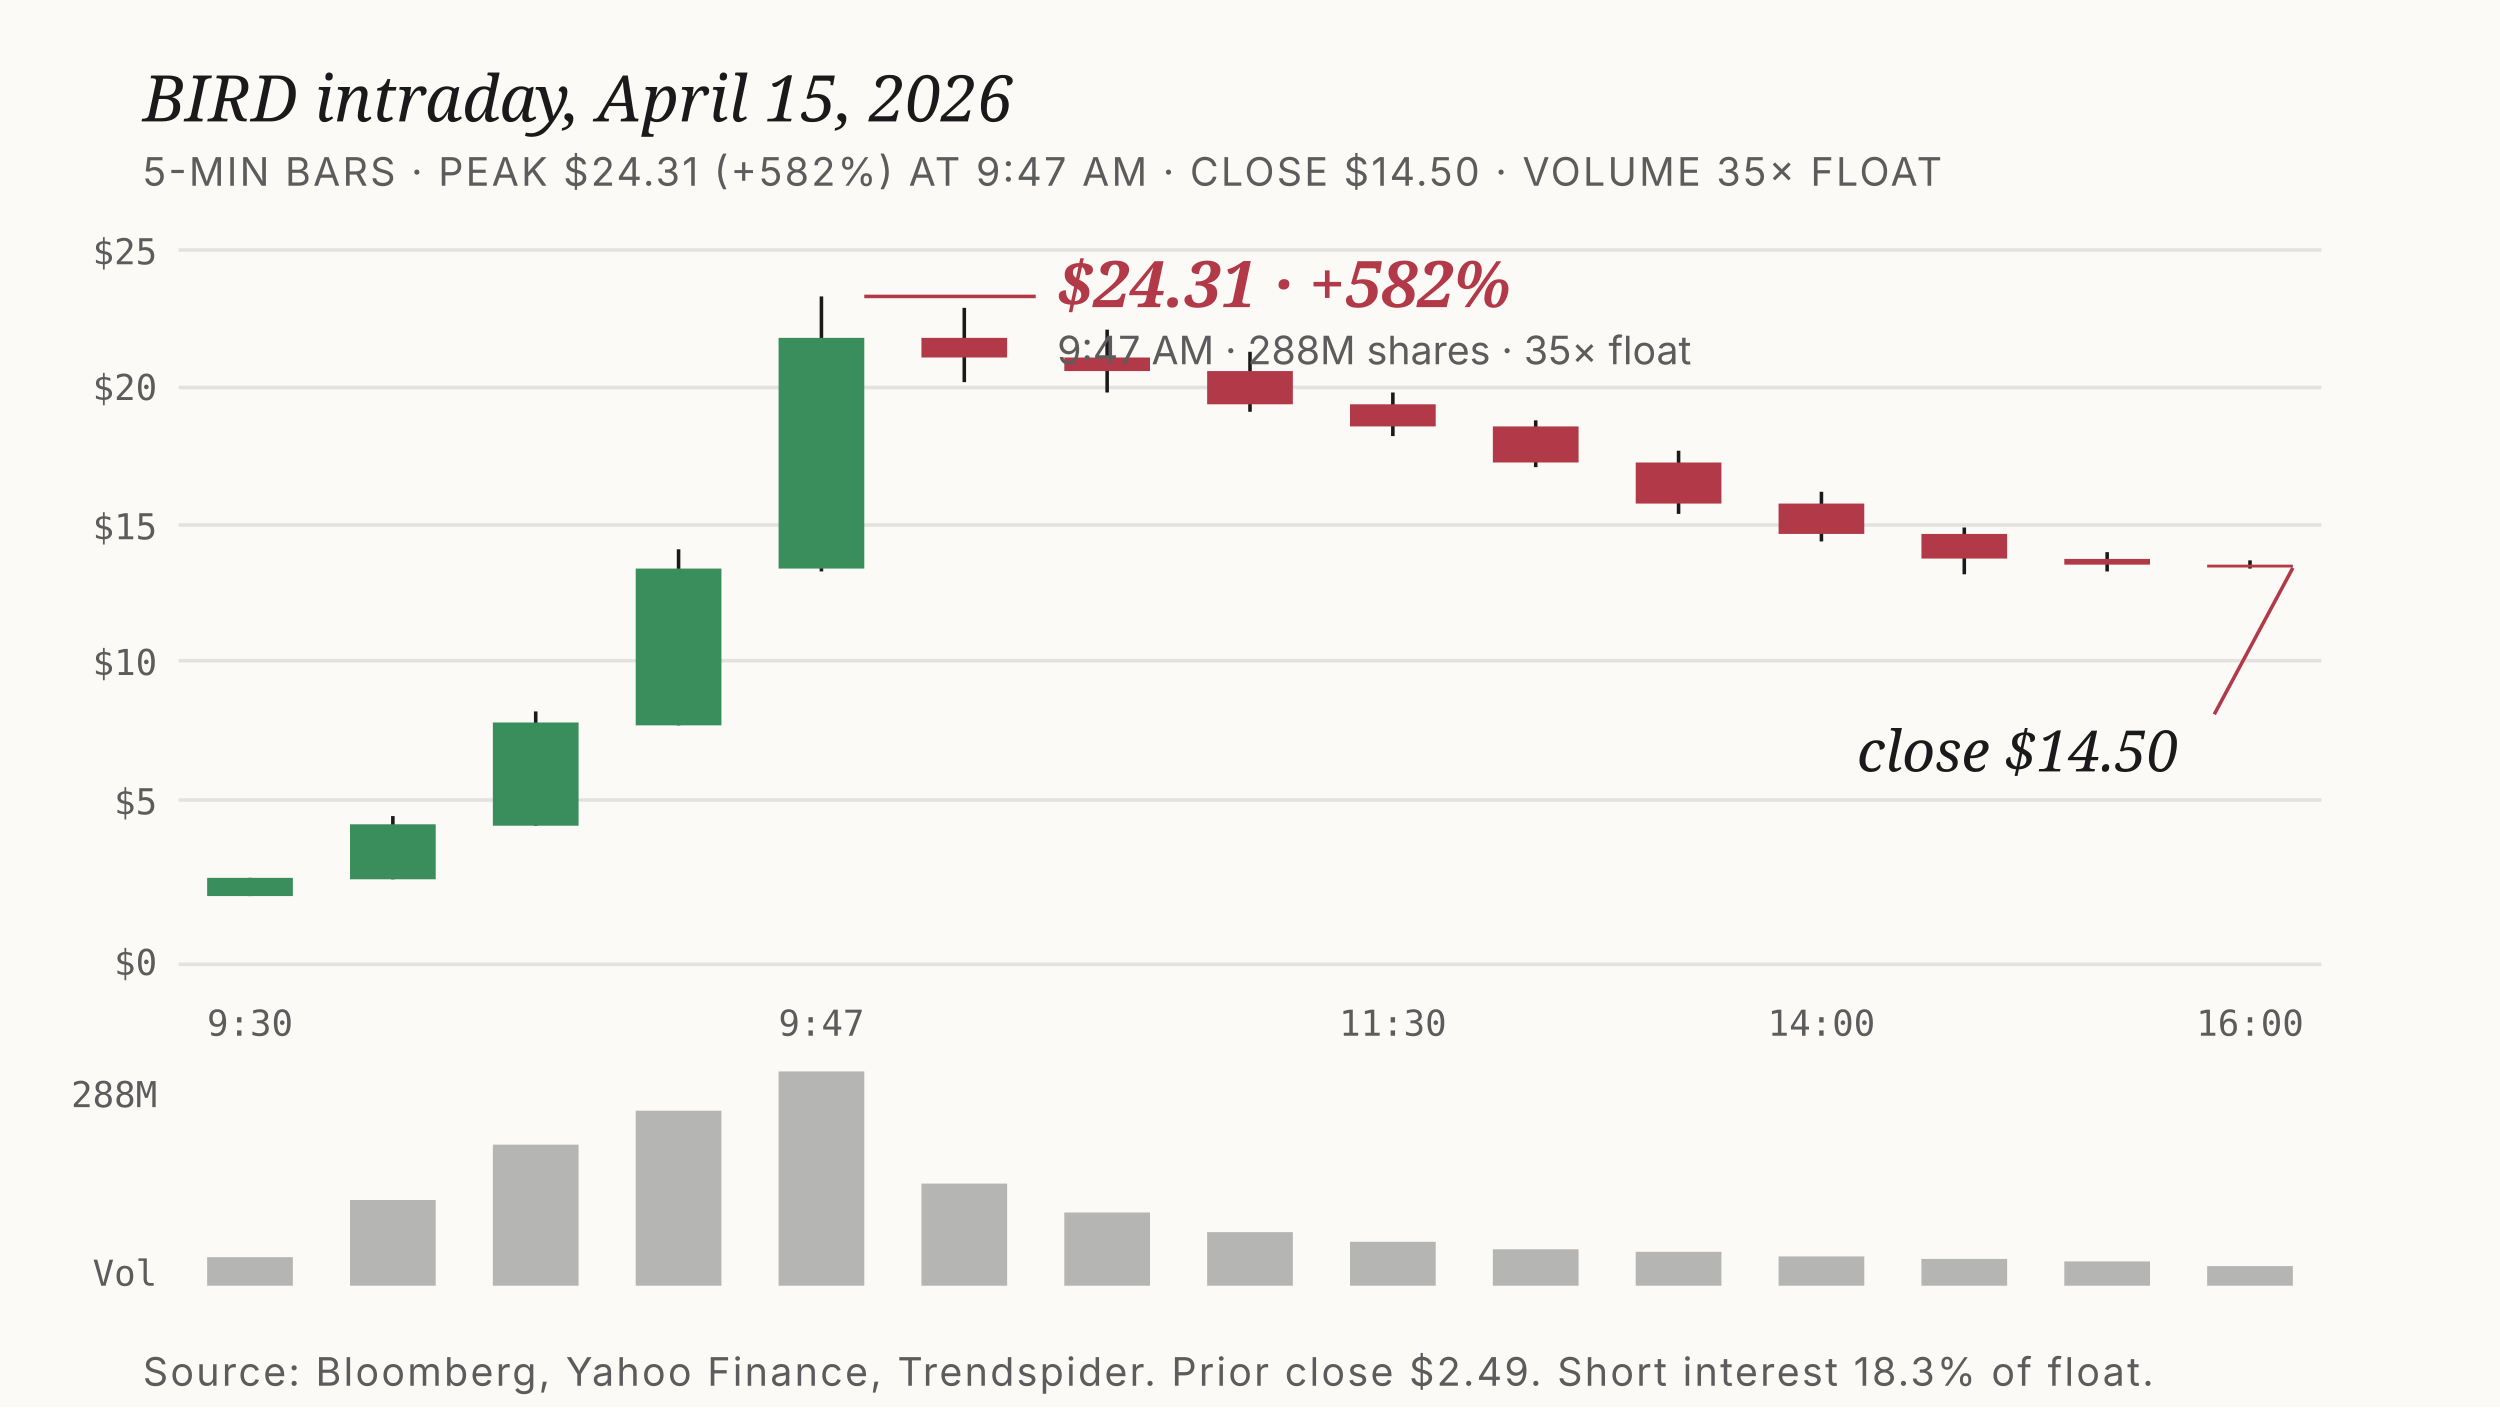
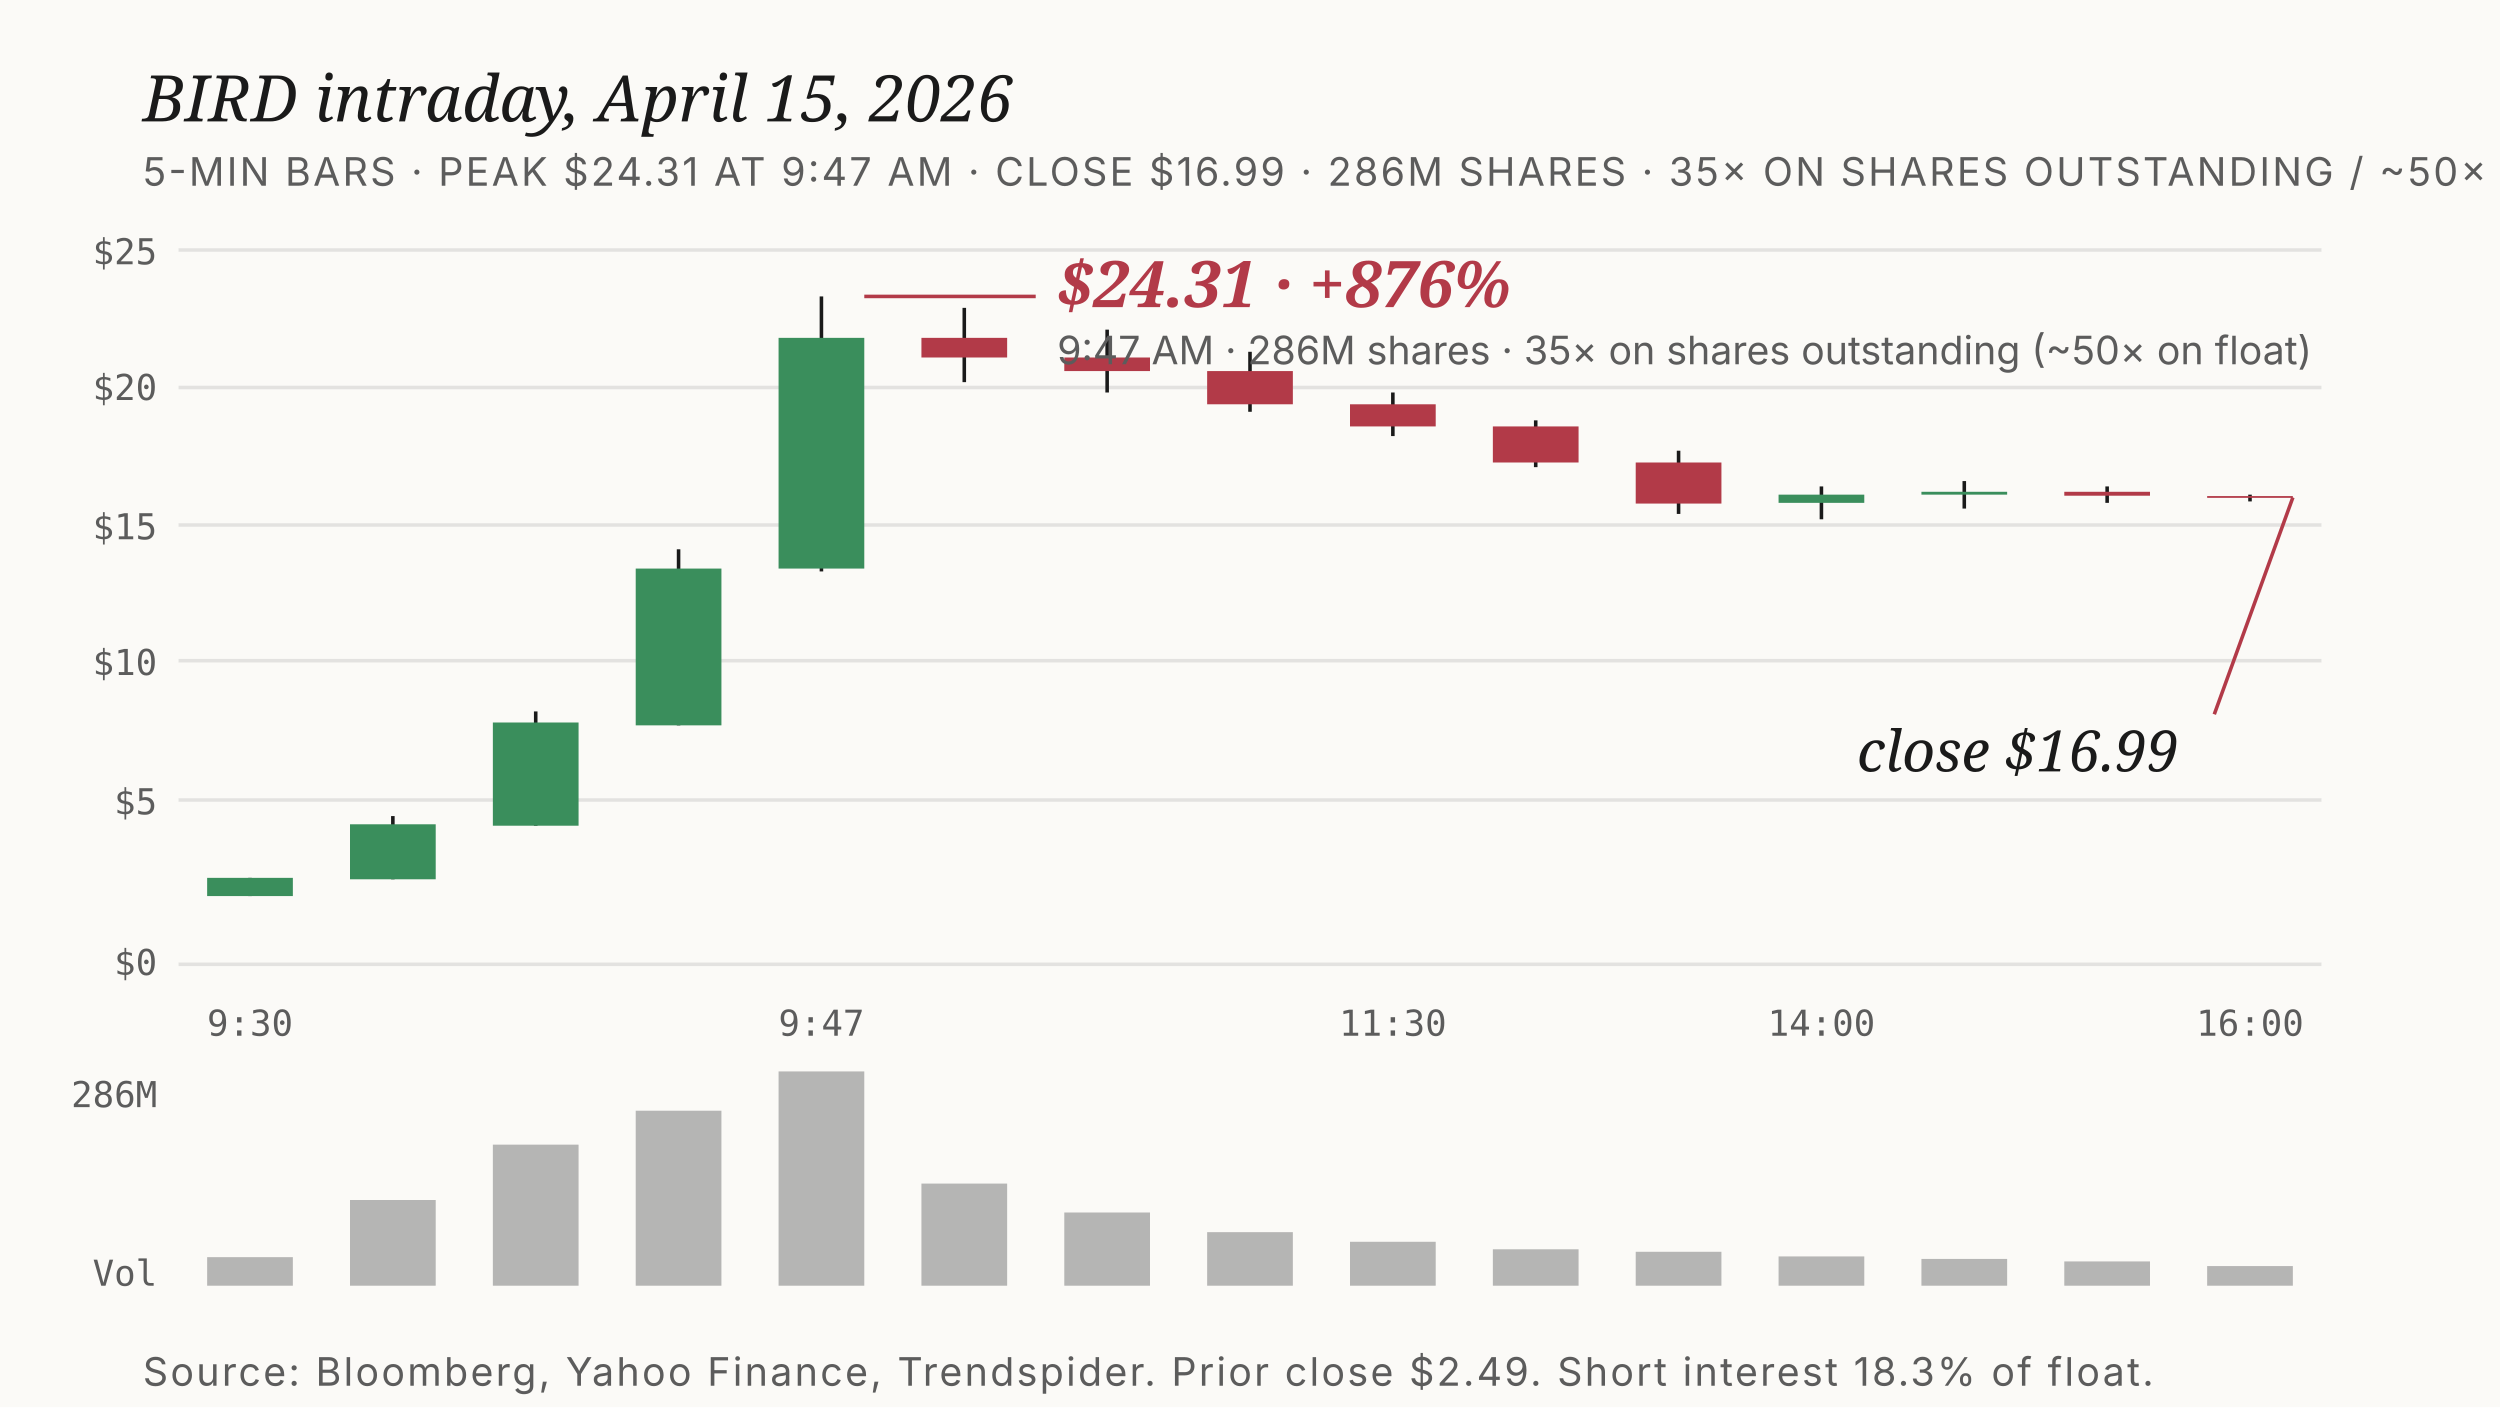
<svg xmlns="http://www.w3.org/2000/svg" viewBox="0 0 700 394" width="700" height="394" role="img" aria-labelledby="t01 d01">
  <style>
    .title{font-family:'Source Serif 4',Georgia,serif;font-style:italic;font-size:18px;fill:#1A1A1A}
    .subtitle{font-family:Inter,system-ui,sans-serif;font-size:11px;fill:#5C5C5C;letter-spacing:0.06em}
    .axis{font-family:'JetBrains Mono',ui-monospace,monospace;font-size:10px;fill:#5C5C5C}
    .ticklabel{font-family:'JetBrains Mono',ui-monospace,monospace;font-size:10px;fill:#5C5C5C}
    .gridline{stroke:#9E9E9E;stroke-opacity:0.25;stroke-width:1}
    .candle-up{fill:#3A8E5C}
    .candle-down{fill:#B23A48}
    .wick{stroke:#1A1A1A;stroke-width:1}
    .volbar{fill:#9E9E9E;opacity:0.75}
    .peak-label{font-family:'Source Serif 4',Georgia,serif;font-style:italic;font-size:18px;fill:#B23A48;font-weight:600}
    .anno-line{stroke:#B23A48;stroke-width:1}
    .anno-text{font-family:Inter,system-ui,sans-serif;font-size:11px;fill:#5C5C5C}
    .close-label{font-family:'Source Serif 4',Georgia,serif;font-style:italic;font-size:16px;fill:#1A1A1A}
  </style>
  <rect width="700" height="394" fill="#FBFAF7" />
  <text class="title" x="40" y="34">BIRD intraday, April 15, 2026</text>
-   <text class="subtitle" x="40" y="52">5-MIN BARS · PEAK $24.31 (+582%) AT 9:47 AM · CLOSE $14.50 · VOLUME 35× FLOAT</text>
+   <text class="subtitle" x="40" y="52">5-MIN BARS · PEAK $24.31 AT 9:47 AM · CLOSE $16.99 · 286M SHARES · 35× ON SHARES OUTSTANDING / ~50× ON FLOAT</text>
  <g transform="translate(50,70)">
    <g>
      <line class="gridline" x1="0" y1="0" x2="600" y2="0" />
      <text class="ticklabel" x="-6" y="4" text-anchor="end">$25</text>
      <line class="gridline" x1="0" y1="38.5" x2="600" y2="38.5" />
      <text class="ticklabel" x="-6" y="42" text-anchor="end">$20</text>
      <line class="gridline" x1="0" y1="77" x2="600" y2="77" />
      <text class="ticklabel" x="-6" y="81" text-anchor="end">$15</text>
      <line class="gridline" x1="0" y1="115" x2="600" y2="115" />
      <text class="ticklabel" x="-6" y="119" text-anchor="end">$10</text>
      <line class="gridline" x1="0" y1="154" x2="600" y2="154" />
      <text class="ticklabel" x="-6" y="158" text-anchor="end">$5</text>
      <line class="gridline" x1="0" y1="200" x2="600" y2="200" />
      <text class="ticklabel" x="-6" y="203" text-anchor="end">$0</text>
    </g>
    <g>
      <line class="wick" x1="20" x2="20" y1="175.8" y2="180.9" />
      <rect class="candle-up" x="8" y="175.8" width="24" height="5.1" />
    </g>
    <g>
      <line class="wick" x1="60" x2="60" y1="158.5" y2="176.2" />
      <rect class="candle-up" x="48" y="160.8" width="24" height="15.4" />
    </g>
    <g>
      <line class="wick" x1="100" x2="100" y1="129.2" y2="161.2" />
      <rect class="candle-up" x="88" y="132.3" width="24" height="28.9" />
    </g>
    <g>
      <line class="wick" x1="140" x2="140" y1="83.8" y2="133.1" />
      <rect class="candle-up" x="128" y="89.2" width="24" height="43.9" />
    </g>
    <g>
      <line class="wick" x1="180" x2="180" y1="13.0" y2="90.0" />
      <rect class="candle-up" x="168" y="24.6" width="24" height="64.6" />
    </g>
    <g>
      <line class="wick" x1="220" x2="220" y1="16.2" y2="37.0" />
      <rect class="candle-down" x="208" y="24.6" width="24" height="5.5" />
    </g>
    <g>
      <line class="wick" x1="260" x2="260" y1="22.3" y2="39.9" />
      <rect class="candle-down" x="248" y="30.1" width="24" height="3.8" />
    </g>
    <g>
      <line class="wick" x1="300" x2="300" y1="28.5" y2="45.3" />
      <rect class="candle-down" x="288" y="33.9" width="24" height="9.3" />
    </g>
    <g>
      <line class="wick" x1="340" x2="340" y1="39.9" y2="52.1" />
      <rect class="candle-down" x="328" y="43.2" width="24" height="6.2" />
    </g>
    <g>
      <line class="wick" x1="380" x2="380" y1="47.7" y2="60.8" />
      <rect class="candle-down" x="368" y="49.4" width="24" height="10.1" />
    </g>
    <g>
      <line class="wick" x1="420" x2="420" y1="56.2" y2="73.9" />
      <rect class="candle-down" x="408" y="59.5" width="24" height="11.5" />
    </g>
    <g>
-       <line class="wick" x1="460" x2="460" y1="67.7" y2="81.6" />
-       <rect class="candle-down" x="448" y="71.0" width="24" height="8.5" />
+       <line class="wick" x1="460" x2="460" y1="66.2" y2="75.4" />
+       <rect class="candle-up" x="448" y="68.5" width="24" height="2.3" />
    </g>
    <g>
-       <line class="wick" x1="500" x2="500" y1="77.7" y2="90.8" />
-       <rect class="candle-down" x="488" y="79.5" width="24" height="6.9" />
+       <line class="wick" x1="500" x2="500" y1="64.7" y2="72.4" />
+       <rect class="candle-up" x="488" y="67.7" width="24" height="0.8" />
    </g>
    <g>
-       <line class="wick" x1="540" x2="540" y1="84.6" y2="90.0" />
-       <rect class="candle-down" x="528" y="86.5" width="24" height="1.6" />
+       <line class="wick" x1="540" x2="540" y1="66.2" y2="70.8" />
+       <rect class="candle-down" x="528" y="67.7" width="24" height="1.1" />
    </g>
    <g>
-       <line class="wick" x1="580" x2="580" y1="86.9" y2="89.2" />
-       <rect class="candle-down" x="568" y="88.1" width="24" height="0.8" />
+       <line class="wick" x1="580" x2="580" y1="68.5" y2="70.4" />
+       <rect class="candle-down" x="568" y="68.9" width="24" height="0.5" />
    </g>
    <line class="anno-line" x1="192" y1="13" x2="240" y2="13" />
-     <text class="peak-label" x="246" y="16">$24.31 · +582%</text>
-     <text class="anno-text" x="246" y="32">9:47 AM · 288M shares · 35× float</text>
-     <line class="anno-line" x1="592" y1="89" x2="570" y2="130" stroke="#1A1A1A" />
-     <text class="close-label" x="560" y="146" text-anchor="end">close $14.50</text>
+     <text class="peak-label" x="246" y="16">$24.31 · +876%</text>
+     <text class="anno-text" x="246" y="32">9:47 AM · 286M shares · 35× on shares outstanding (~50× on float)</text>
+     <line class="anno-line" x1="592" y1="69.3" x2="570" y2="130" stroke="#1A1A1A" />
+     <text class="close-label" x="560" y="146" text-anchor="end">close $16.99</text>
    <text class="axis" x="20" y="220" text-anchor="middle">9:30</text>
    <text class="axis" x="180" y="220" text-anchor="middle">9:47</text>
    <text class="axis" x="340" y="220" text-anchor="middle">11:30</text>
    <text class="axis" x="460" y="220" text-anchor="middle">14:00</text>
    <text class="axis" x="580" y="220" text-anchor="middle">16:00</text>
  </g>
  <g transform="translate(50,300)">
    <text class="axis" x="-6" y="60" text-anchor="end">Vol</text>
-     <text class="axis" x="-6" y="10" text-anchor="end">288M</text>
+     <text class="axis" x="-6" y="10" text-anchor="end">286M</text>
    <rect class="volbar" x="8" y="52" width="24" height="8" />
    <rect class="volbar" x="48" y="36" width="24" height="24" />
    <rect class="volbar" x="88" y="20.5" width="24" height="39.5" />
    <rect class="volbar" x="128" y="11" width="24" height="49" />
    <rect class="volbar" x="168" y="0" width="24" height="60" />
    <rect class="volbar" x="208" y="31.4" width="24" height="28.6" />
    <rect class="volbar" x="248" y="39.5" width="24" height="20.5" />
    <rect class="volbar" x="288" y="45" width="24" height="15" />
    <rect class="volbar" x="328" y="47.7" width="24" height="12.3" />
    <rect class="volbar" x="368" y="49.8" width="24" height="10.2" />
    <rect class="volbar" x="408" y="50.5" width="24" height="9.5" />
    <rect class="volbar" x="448" y="51.8" width="24" height="8.2" />
    <rect class="volbar" x="488" y="52.5" width="24" height="7.5" />
    <rect class="volbar" x="528" y="53.2" width="24" height="6.8" />
    <rect class="volbar" x="568" y="54.5" width="24" height="5.5" />
  </g>
  <text x="40" y="388" class="subtitle">Source: Bloomberg, Yahoo Finance, Trendspider. Prior close $2.49. Short interest 18.3% of float.</text>
</svg>
